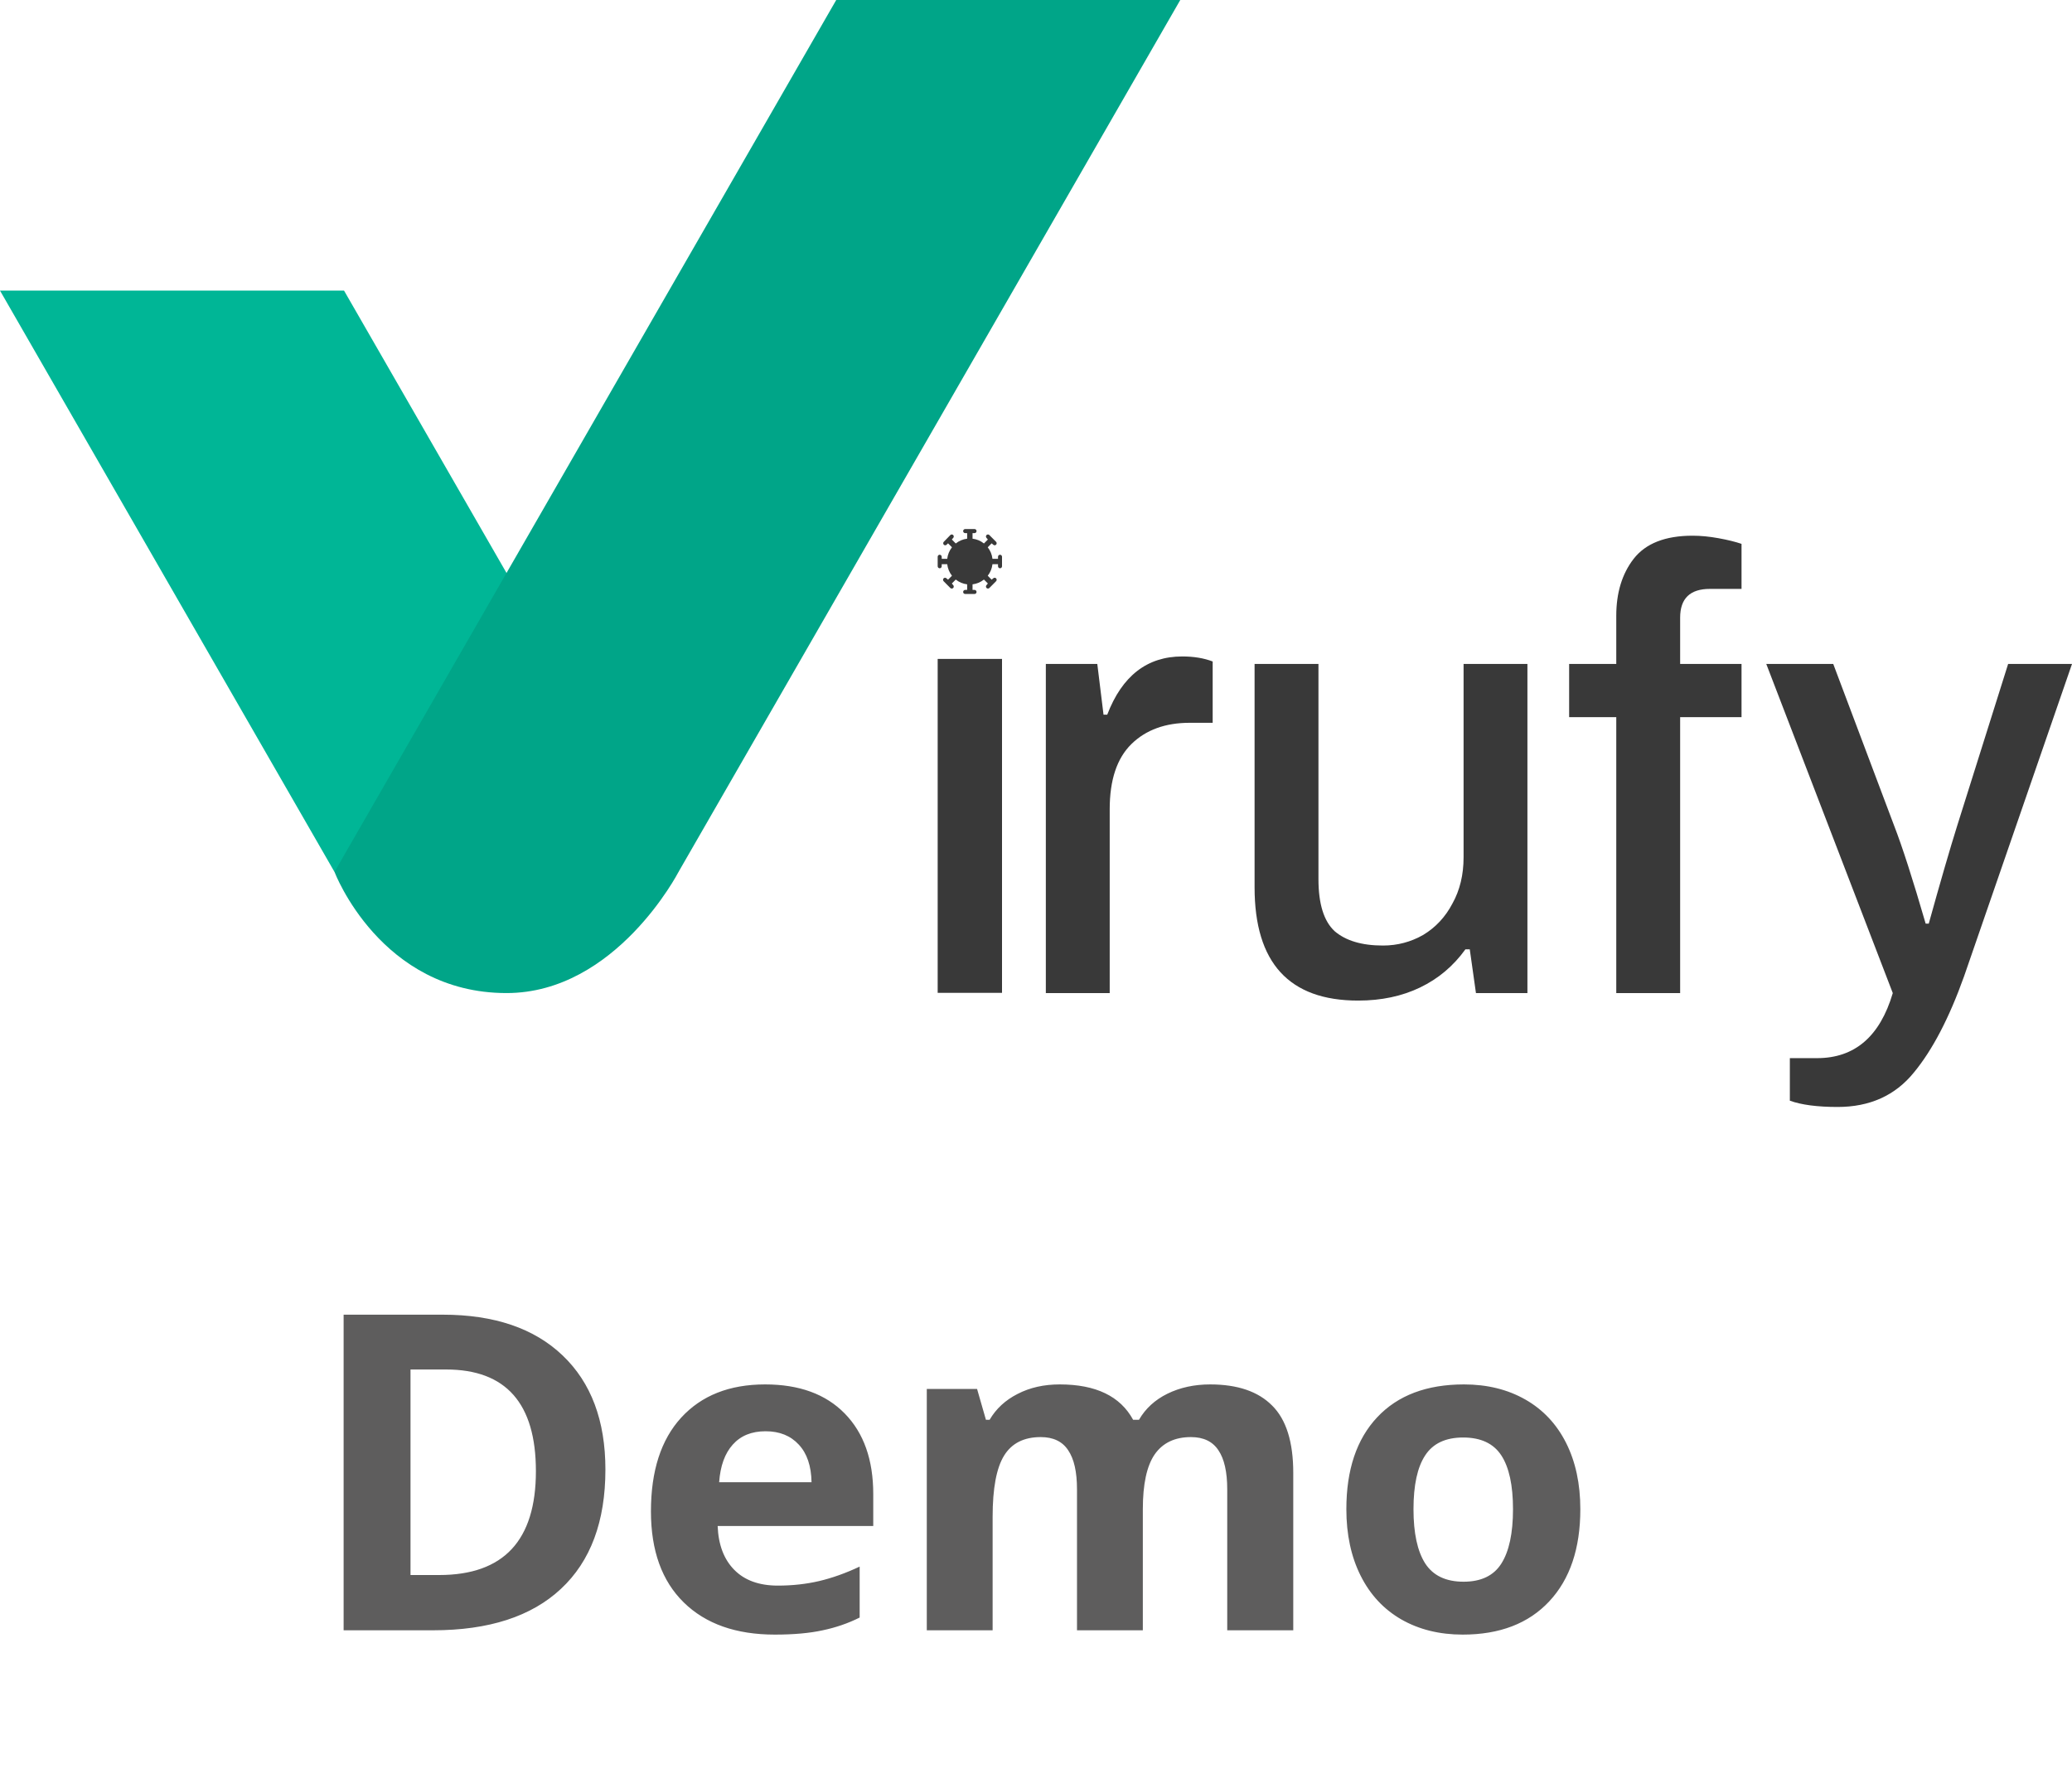
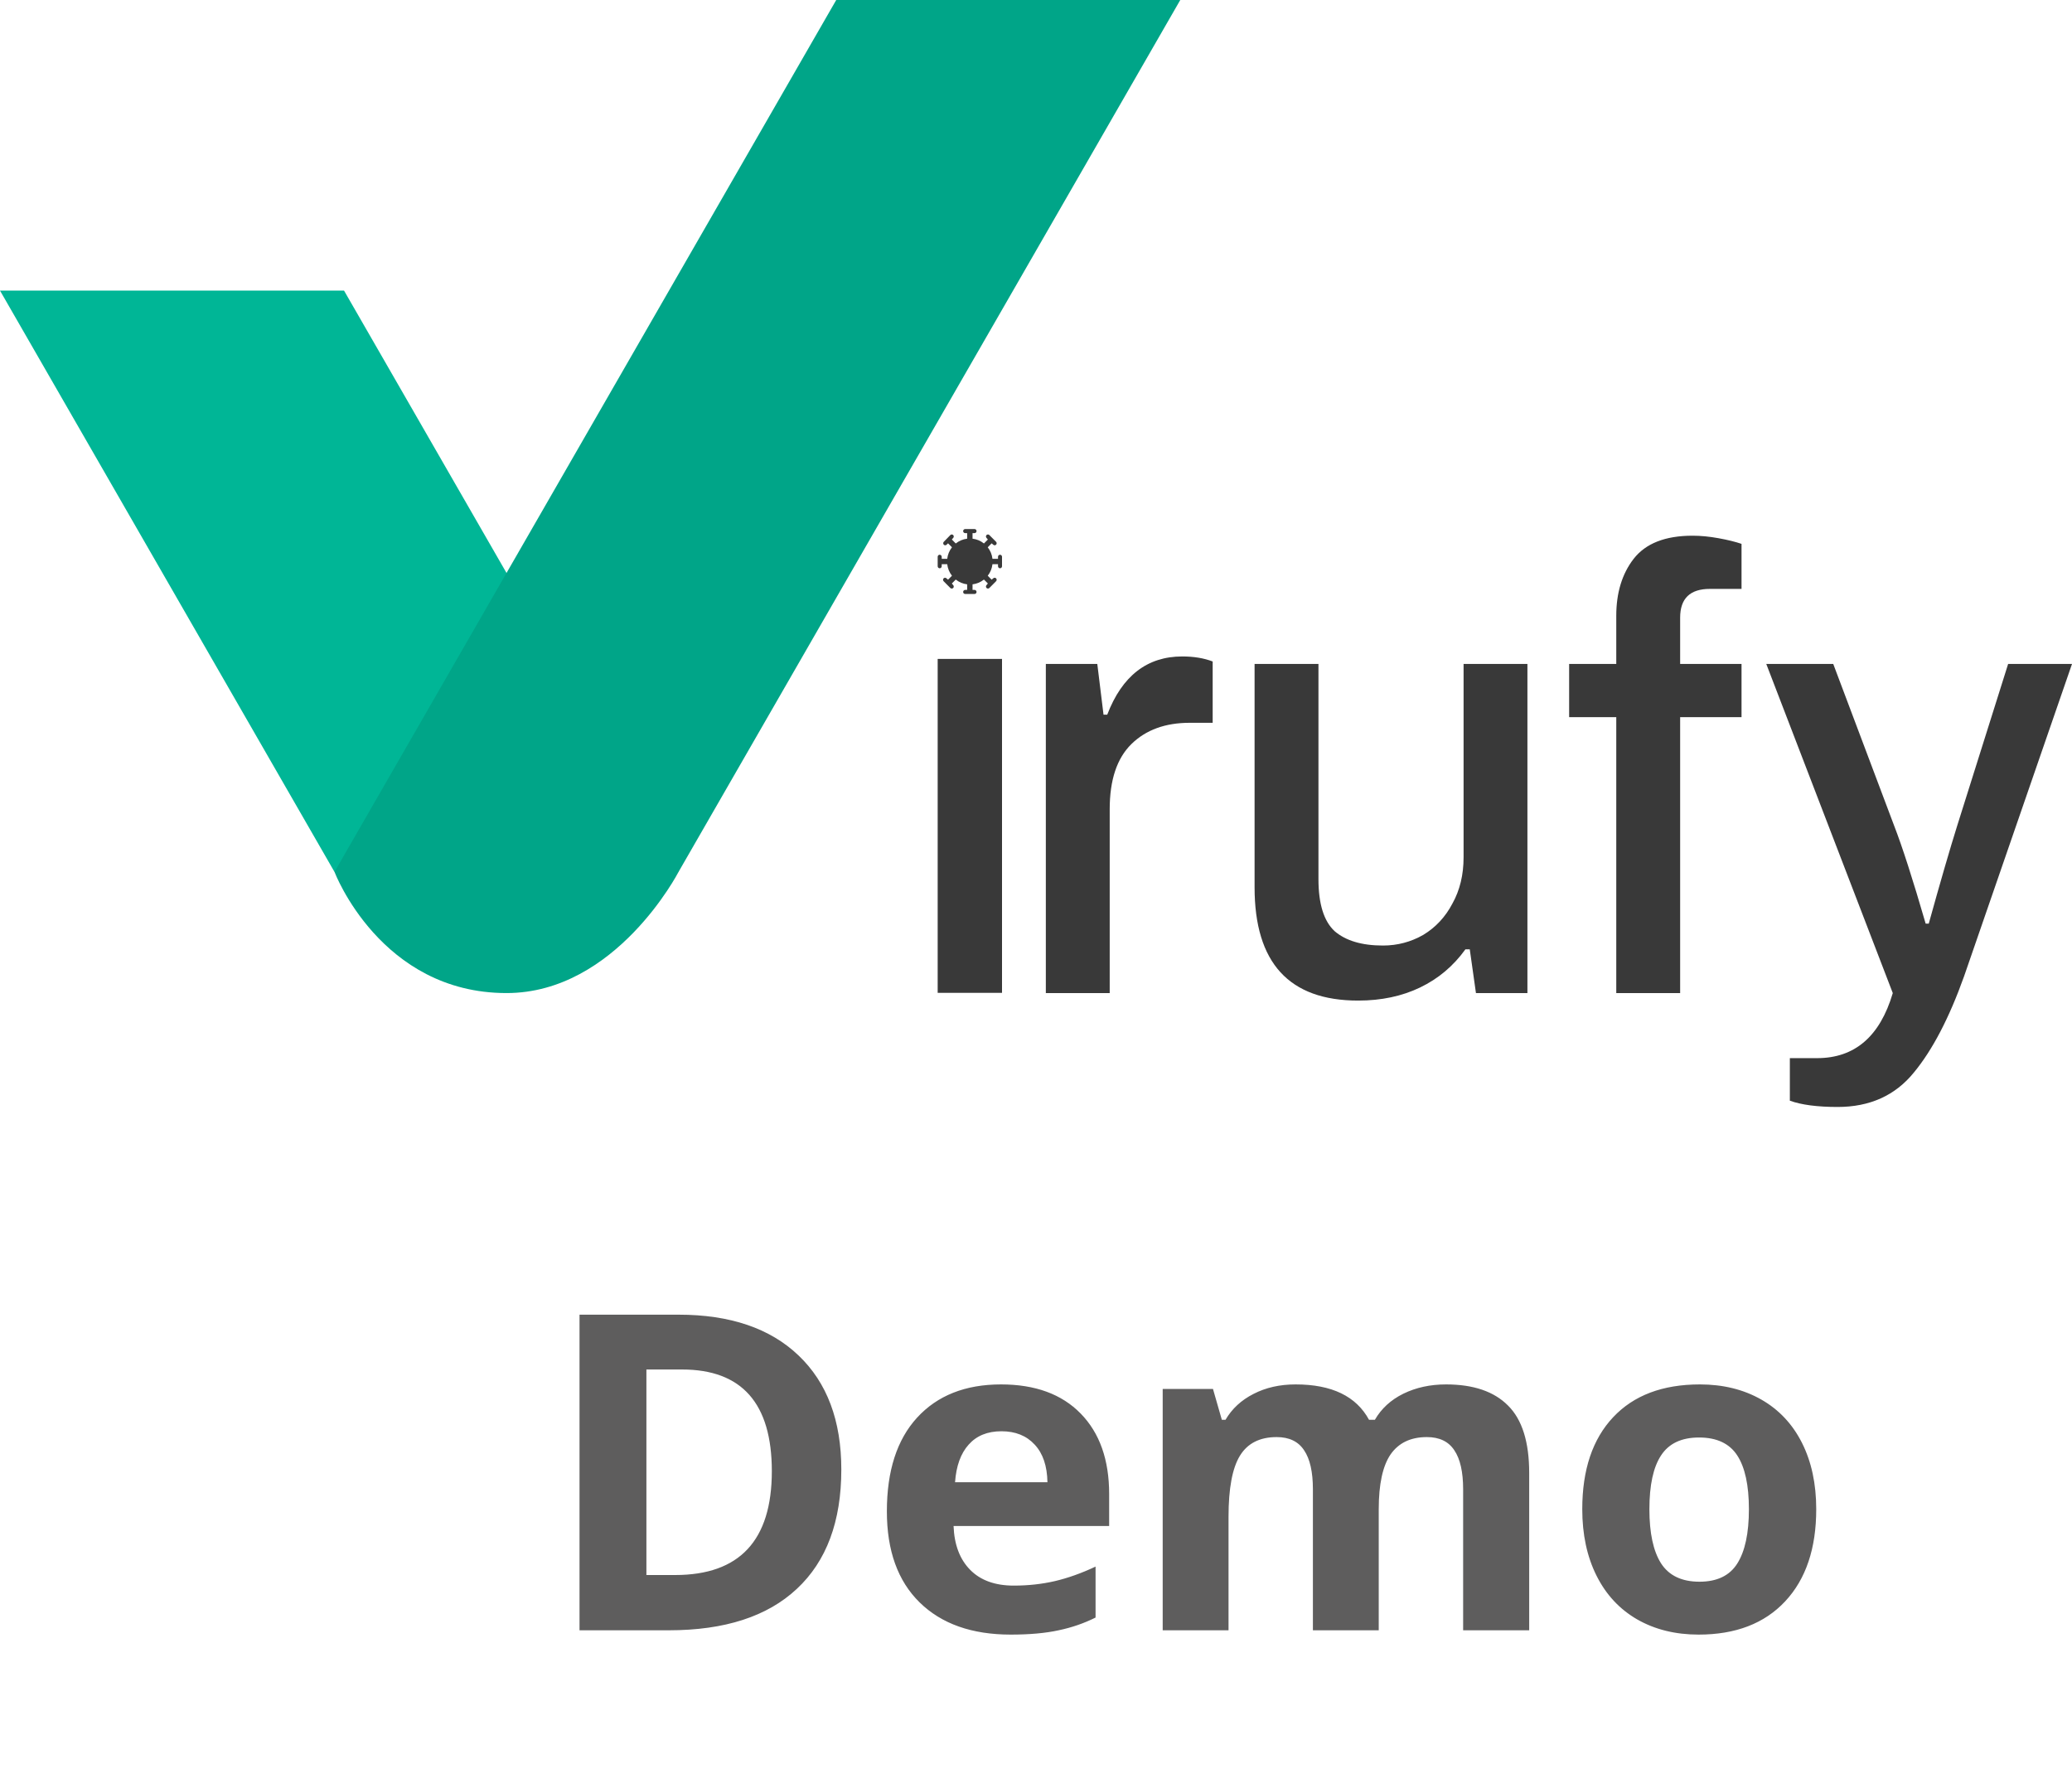
<svg xmlns="http://www.w3.org/2000/svg" width="75" height="64" viewBox="0 0 75 64" fill="none">
-   <path d="M21.914 53.18C21.914 55.06 21.378 56.5 20.305 57.5C19.237 58.5 17.693 59 15.672 59H12.438V47.578H16.023C17.888 47.578 19.336 48.07 20.367 49.055C21.398 50.039 21.914 51.414 21.914 53.18ZM19.398 53.242C19.398 50.789 18.315 49.562 16.148 49.562H14.859V57H15.898C18.232 57 19.398 55.747 19.398 53.242ZM27.711 51.797C27.206 51.797 26.81 51.958 26.523 52.281C26.237 52.599 26.073 53.052 26.031 53.641H29.375C29.365 53.052 29.211 52.599 28.914 52.281C28.617 51.958 28.216 51.797 27.711 51.797ZM28.047 59.156C26.641 59.156 25.542 58.768 24.75 57.992C23.958 57.216 23.562 56.117 23.562 54.695C23.562 53.232 23.927 52.102 24.656 51.305C25.391 50.503 26.404 50.102 27.695 50.102C28.93 50.102 29.891 50.453 30.578 51.156C31.266 51.859 31.609 52.831 31.609 54.07V55.227H25.977C26.003 55.904 26.203 56.432 26.578 56.812C26.953 57.193 27.479 57.383 28.156 57.383C28.682 57.383 29.18 57.328 29.648 57.219C30.117 57.109 30.607 56.935 31.117 56.695V58.539C30.701 58.747 30.255 58.901 29.781 59C29.307 59.104 28.729 59.156 28.047 59.156ZM41.367 59H38.984V53.898C38.984 53.268 38.878 52.797 38.664 52.484C38.456 52.167 38.125 52.008 37.672 52.008C37.062 52.008 36.62 52.232 36.344 52.68C36.068 53.128 35.93 53.865 35.93 54.891V59H33.547V50.266H35.367L35.688 51.383H35.82C36.055 50.982 36.393 50.669 36.836 50.445C37.279 50.216 37.786 50.102 38.359 50.102C39.667 50.102 40.552 50.529 41.016 51.383H41.227C41.461 50.977 41.805 50.661 42.258 50.438C42.716 50.214 43.232 50.102 43.805 50.102C44.794 50.102 45.542 50.357 46.047 50.867C46.557 51.372 46.812 52.185 46.812 53.305V59H44.422V53.898C44.422 53.268 44.315 52.797 44.102 52.484C43.893 52.167 43.562 52.008 43.109 52.008C42.526 52.008 42.089 52.216 41.797 52.633C41.51 53.05 41.367 53.711 41.367 54.617V59ZM51.164 54.617C51.164 55.482 51.305 56.135 51.586 56.578C51.872 57.021 52.336 57.242 52.977 57.242C53.612 57.242 54.068 57.023 54.344 56.586C54.625 56.143 54.766 55.487 54.766 54.617C54.766 53.753 54.625 53.104 54.344 52.672C54.062 52.24 53.602 52.023 52.961 52.023C52.325 52.023 51.867 52.24 51.586 52.672C51.305 53.099 51.164 53.747 51.164 54.617ZM57.203 54.617C57.203 56.039 56.828 57.151 56.078 57.953C55.328 58.755 54.284 59.156 52.945 59.156C52.107 59.156 51.367 58.974 50.727 58.609C50.086 58.24 49.594 57.711 49.25 57.023C48.906 56.336 48.734 55.534 48.734 54.617C48.734 53.19 49.107 52.081 49.852 51.289C50.596 50.497 51.643 50.102 52.992 50.102C53.831 50.102 54.57 50.284 55.211 50.648C55.852 51.013 56.344 51.536 56.688 52.219C57.031 52.901 57.203 53.7 57.203 54.617Z" fill="#5E5D5D" />
+   <path d="M30.453 53.18C30.453 55.06 29.917 56.5 28.844 57.5C27.776 58.5 26.232 59 24.211 59H20.977V47.578H24.562C26.427 47.578 27.875 48.07 28.906 49.055C29.938 50.039 30.453 51.414 30.453 53.18ZM27.938 53.242C27.938 50.789 26.854 49.562 24.688 49.562H23.398V57H24.438C26.771 57 27.938 55.747 27.938 53.242ZM36.25 51.797C35.745 51.797 35.349 51.958 35.062 52.281C34.776 52.599 34.612 53.052 34.57 53.641H37.914C37.904 53.052 37.75 52.599 37.453 52.281C37.156 51.958 36.755 51.797 36.25 51.797ZM36.586 59.156C35.18 59.156 34.081 58.768 33.289 57.992C32.497 57.216 32.102 56.117 32.102 54.695C32.102 53.232 32.466 52.102 33.195 51.305C33.93 50.503 34.943 50.102 36.234 50.102C37.469 50.102 38.43 50.453 39.117 51.156C39.805 51.859 40.148 52.831 40.148 54.07V55.227H34.516C34.542 55.904 34.742 56.432 35.117 56.812C35.492 57.193 36.018 57.383 36.695 57.383C37.221 57.383 37.719 57.328 38.188 57.219C38.656 57.109 39.146 56.935 39.656 56.695V58.539C39.24 58.747 38.794 58.901 38.32 59C37.846 59.104 37.268 59.156 36.586 59.156ZM49.906 59H47.523V53.898C47.523 53.268 47.417 52.797 47.203 52.484C46.995 52.167 46.664 52.008 46.211 52.008C45.602 52.008 45.159 52.232 44.883 52.68C44.607 53.128 44.469 53.865 44.469 54.891V59H42.086V50.266H43.906L44.227 51.383H44.359C44.594 50.982 44.932 50.669 45.375 50.445C45.818 50.216 46.325 50.102 46.898 50.102C48.206 50.102 49.091 50.529 49.555 51.383H49.766C50 50.977 50.344 50.661 50.797 50.438C51.255 50.214 51.771 50.102 52.344 50.102C53.333 50.102 54.081 50.357 54.586 50.867C55.096 51.372 55.352 52.185 55.352 53.305V59H52.961V53.898C52.961 53.268 52.854 52.797 52.641 52.484C52.432 52.167 52.102 52.008 51.648 52.008C51.065 52.008 50.628 52.216 50.336 52.633C50.05 53.05 49.906 53.711 49.906 54.617V59ZM59.703 54.617C59.703 55.482 59.844 56.135 60.125 56.578C60.411 57.021 60.875 57.242 61.516 57.242C62.151 57.242 62.607 57.023 62.883 56.586C63.164 56.143 63.305 55.487 63.305 54.617C63.305 53.753 63.164 53.104 62.883 52.672C62.602 52.24 62.141 52.023 61.5 52.023C60.865 52.023 60.406 52.24 60.125 52.672C59.844 53.099 59.703 53.747 59.703 54.617ZM65.742 54.617C65.742 56.039 65.367 57.151 64.617 57.953C63.867 58.755 62.823 59.156 61.484 59.156C60.646 59.156 59.906 58.974 59.266 58.609C58.625 58.24 58.133 57.711 57.789 57.023C57.445 56.336 57.273 55.534 57.273 54.617C57.273 53.19 57.646 52.081 58.391 51.289C59.135 50.497 60.182 50.102 61.531 50.102C62.37 50.102 63.109 50.284 63.75 50.648C64.391 51.013 64.883 51.536 65.227 52.219C65.57 52.901 65.742 53.7 65.742 54.617Z" fill="#5E5D5D" />
  <path d="M37.856 24.029H39.719L39.944 25.863H40.079C40.617 24.459 41.523 23.757 42.795 23.757C43.214 23.757 43.58 23.818 43.895 23.939V26.158H43.064C42.181 26.158 41.478 26.414 40.954 26.927C40.43 27.441 40.168 28.226 40.168 29.282V35.94H37.856V24.029ZM49.161 36.211C46.662 36.211 45.412 34.845 45.412 32.113V24.029H47.724V31.818C47.724 32.709 47.919 33.336 48.308 33.698C48.712 34.045 49.295 34.219 50.059 34.219C50.582 34.219 51.069 34.09 51.517 33.834C51.967 33.562 52.318 33.185 52.572 32.702C52.842 32.218 52.977 31.66 52.977 31.026V24.029H55.288V35.94H53.425L53.201 34.355H53.044C52.61 34.958 52.064 35.419 51.405 35.736C50.747 36.053 49.999 36.211 49.161 36.211ZM58.504 25.954H56.798V24.029H58.504V22.286C58.504 21.455 58.713 20.768 59.132 20.225C59.566 19.667 60.277 19.387 61.265 19.387C61.564 19.387 61.878 19.418 62.207 19.478C62.537 19.538 62.813 19.606 63.038 19.682V21.312H61.893C61.175 21.312 60.816 21.659 60.816 22.354V24.029H63.038V25.954H60.816V35.94H58.504V25.954ZM66.515 40.061C65.782 40.061 65.206 39.985 64.787 39.834V38.294H65.774C67.136 38.294 68.049 37.509 68.513 35.94L63.934 24.029H66.358L68.558 29.871C68.857 30.641 69.239 31.826 69.703 33.426H69.815C70.234 31.917 70.578 30.732 70.848 29.871L72.688 24.029H75L71.095 35.328C70.556 36.838 69.95 38 69.276 38.815C68.603 39.645 67.683 40.061 66.515 40.061Z" fill="#393939" />
  <path d="M36.197 20.076C36.188 20.076 36.178 20.078 36.17 20.082C36.161 20.086 36.153 20.091 36.146 20.098C36.139 20.105 36.134 20.113 36.13 20.122C36.127 20.131 36.125 20.14 36.125 20.15V20.223H35.924C35.907 20.071 35.847 19.927 35.753 19.806L35.895 19.663L35.952 19.712C35.959 19.719 35.967 19.724 35.975 19.728C35.984 19.732 35.994 19.734 36.003 19.734C36.013 19.734 36.022 19.732 36.031 19.728C36.04 19.724 36.048 19.719 36.055 19.712C36.062 19.705 36.067 19.697 36.071 19.688C36.074 19.68 36.076 19.67 36.076 19.66C36.076 19.651 36.074 19.641 36.071 19.632C36.067 19.623 36.062 19.615 36.055 19.608L35.812 19.364C35.799 19.35 35.78 19.342 35.761 19.342C35.741 19.342 35.723 19.35 35.709 19.364C35.696 19.377 35.688 19.396 35.688 19.416C35.688 19.435 35.696 19.454 35.709 19.467L35.758 19.525L35.616 19.668C35.497 19.573 35.354 19.513 35.203 19.495V19.293H35.275C35.295 19.293 35.313 19.285 35.327 19.272C35.34 19.258 35.348 19.239 35.348 19.22C35.348 19.2 35.34 19.182 35.327 19.168C35.313 19.154 35.295 19.146 35.275 19.146H34.936C34.916 19.146 34.898 19.154 34.884 19.168C34.871 19.182 34.863 19.2 34.863 19.22C34.863 19.239 34.871 19.258 34.884 19.272C34.898 19.285 34.916 19.293 34.936 19.293H35.008V19.495C34.858 19.513 34.715 19.573 34.595 19.668L34.454 19.525L34.502 19.467C34.509 19.461 34.514 19.453 34.518 19.444C34.521 19.435 34.523 19.425 34.523 19.416C34.523 19.406 34.521 19.396 34.518 19.387C34.514 19.378 34.509 19.37 34.502 19.364C34.495 19.357 34.487 19.351 34.478 19.348C34.469 19.344 34.46 19.342 34.45 19.342C34.431 19.342 34.413 19.35 34.399 19.364L34.162 19.608C34.148 19.622 34.141 19.641 34.141 19.66C34.141 19.68 34.148 19.698 34.162 19.712C34.176 19.726 34.194 19.734 34.214 19.734C34.233 19.734 34.251 19.726 34.265 19.712L34.316 19.663L34.458 19.806C34.364 19.927 34.304 20.071 34.287 20.223H34.087V20.15C34.087 20.13 34.079 20.112 34.065 20.098C34.051 20.084 34.033 20.076 34.014 20.076C33.994 20.076 33.976 20.084 33.962 20.098C33.949 20.112 33.941 20.13 33.941 20.15V20.492C33.941 20.512 33.949 20.531 33.962 20.544C33.976 20.558 33.994 20.566 34.014 20.566C34.033 20.566 34.051 20.558 34.065 20.544C34.079 20.531 34.087 20.512 34.087 20.492V20.419H34.287C34.304 20.571 34.364 20.716 34.458 20.836L34.316 20.979L34.259 20.93C34.246 20.916 34.227 20.909 34.208 20.909C34.189 20.909 34.17 20.916 34.156 20.93C34.143 20.944 34.135 20.963 34.135 20.982C34.135 21.002 34.143 21.02 34.156 21.034L34.399 21.279C34.406 21.286 34.414 21.291 34.423 21.295C34.431 21.298 34.441 21.3 34.45 21.3C34.46 21.3 34.469 21.298 34.478 21.295C34.487 21.291 34.495 21.286 34.502 21.279C34.509 21.272 34.514 21.264 34.518 21.255C34.521 21.246 34.523 21.236 34.523 21.227C34.523 21.217 34.521 21.208 34.518 21.199C34.514 21.19 34.509 21.182 34.502 21.175L34.454 21.117L34.595 20.974C34.715 21.069 34.858 21.129 35.008 21.147V21.349H34.936C34.916 21.349 34.898 21.357 34.884 21.371C34.871 21.384 34.863 21.403 34.863 21.423C34.863 21.442 34.871 21.461 34.884 21.475C34.898 21.488 34.916 21.496 34.936 21.496H35.275C35.295 21.496 35.313 21.488 35.327 21.475C35.34 21.461 35.348 21.442 35.348 21.423C35.348 21.403 35.34 21.384 35.327 21.371C35.313 21.357 35.295 21.349 35.275 21.349H35.203V21.147C35.354 21.129 35.497 21.069 35.616 20.974L35.758 21.117L35.709 21.175C35.696 21.189 35.688 21.207 35.688 21.227C35.688 21.246 35.696 21.265 35.709 21.279C35.723 21.293 35.741 21.3 35.761 21.3C35.78 21.3 35.799 21.293 35.812 21.279L36.055 21.034C36.062 21.027 36.067 21.019 36.071 21.01C36.074 21.001 36.076 20.992 36.076 20.982C36.076 20.972 36.074 20.963 36.071 20.954C36.067 20.945 36.062 20.937 36.055 20.93C36.048 20.923 36.04 20.918 36.031 20.914C36.022 20.91 36.013 20.909 36.003 20.909C35.994 20.909 35.984 20.91 35.975 20.914C35.967 20.918 35.959 20.923 35.952 20.93L35.895 20.979L35.753 20.836C35.847 20.716 35.907 20.571 35.924 20.419H36.125V20.492C36.125 20.512 36.132 20.531 36.146 20.544C36.16 20.558 36.178 20.566 36.197 20.566C36.217 20.566 36.235 20.558 36.249 20.544C36.263 20.531 36.27 20.512 36.27 20.492V20.15C36.27 20.14 36.268 20.131 36.265 20.122C36.261 20.113 36.256 20.105 36.249 20.098C36.242 20.091 36.234 20.086 36.225 20.082C36.217 20.078 36.207 20.076 36.197 20.076Z" fill="#393939" />
  <path d="M36.27 23.846H33.941V35.931H36.27V23.846Z" fill="#393939" />
  <path d="M12.453 10.517L24.561 31.554H18.334H12.107L0 10.517H12.453Z" fill="#00B696" />
  <path d="M30.269 0L24.215 10.518L18.162 21.036L15.135 26.295L12.108 31.554C12.108 31.554 13.769 35.939 18.335 35.939C22.297 35.939 24.561 31.554 24.561 31.554L36.669 10.518L42.722 0H30.269Z" fill="#00A588" />
</svg>
